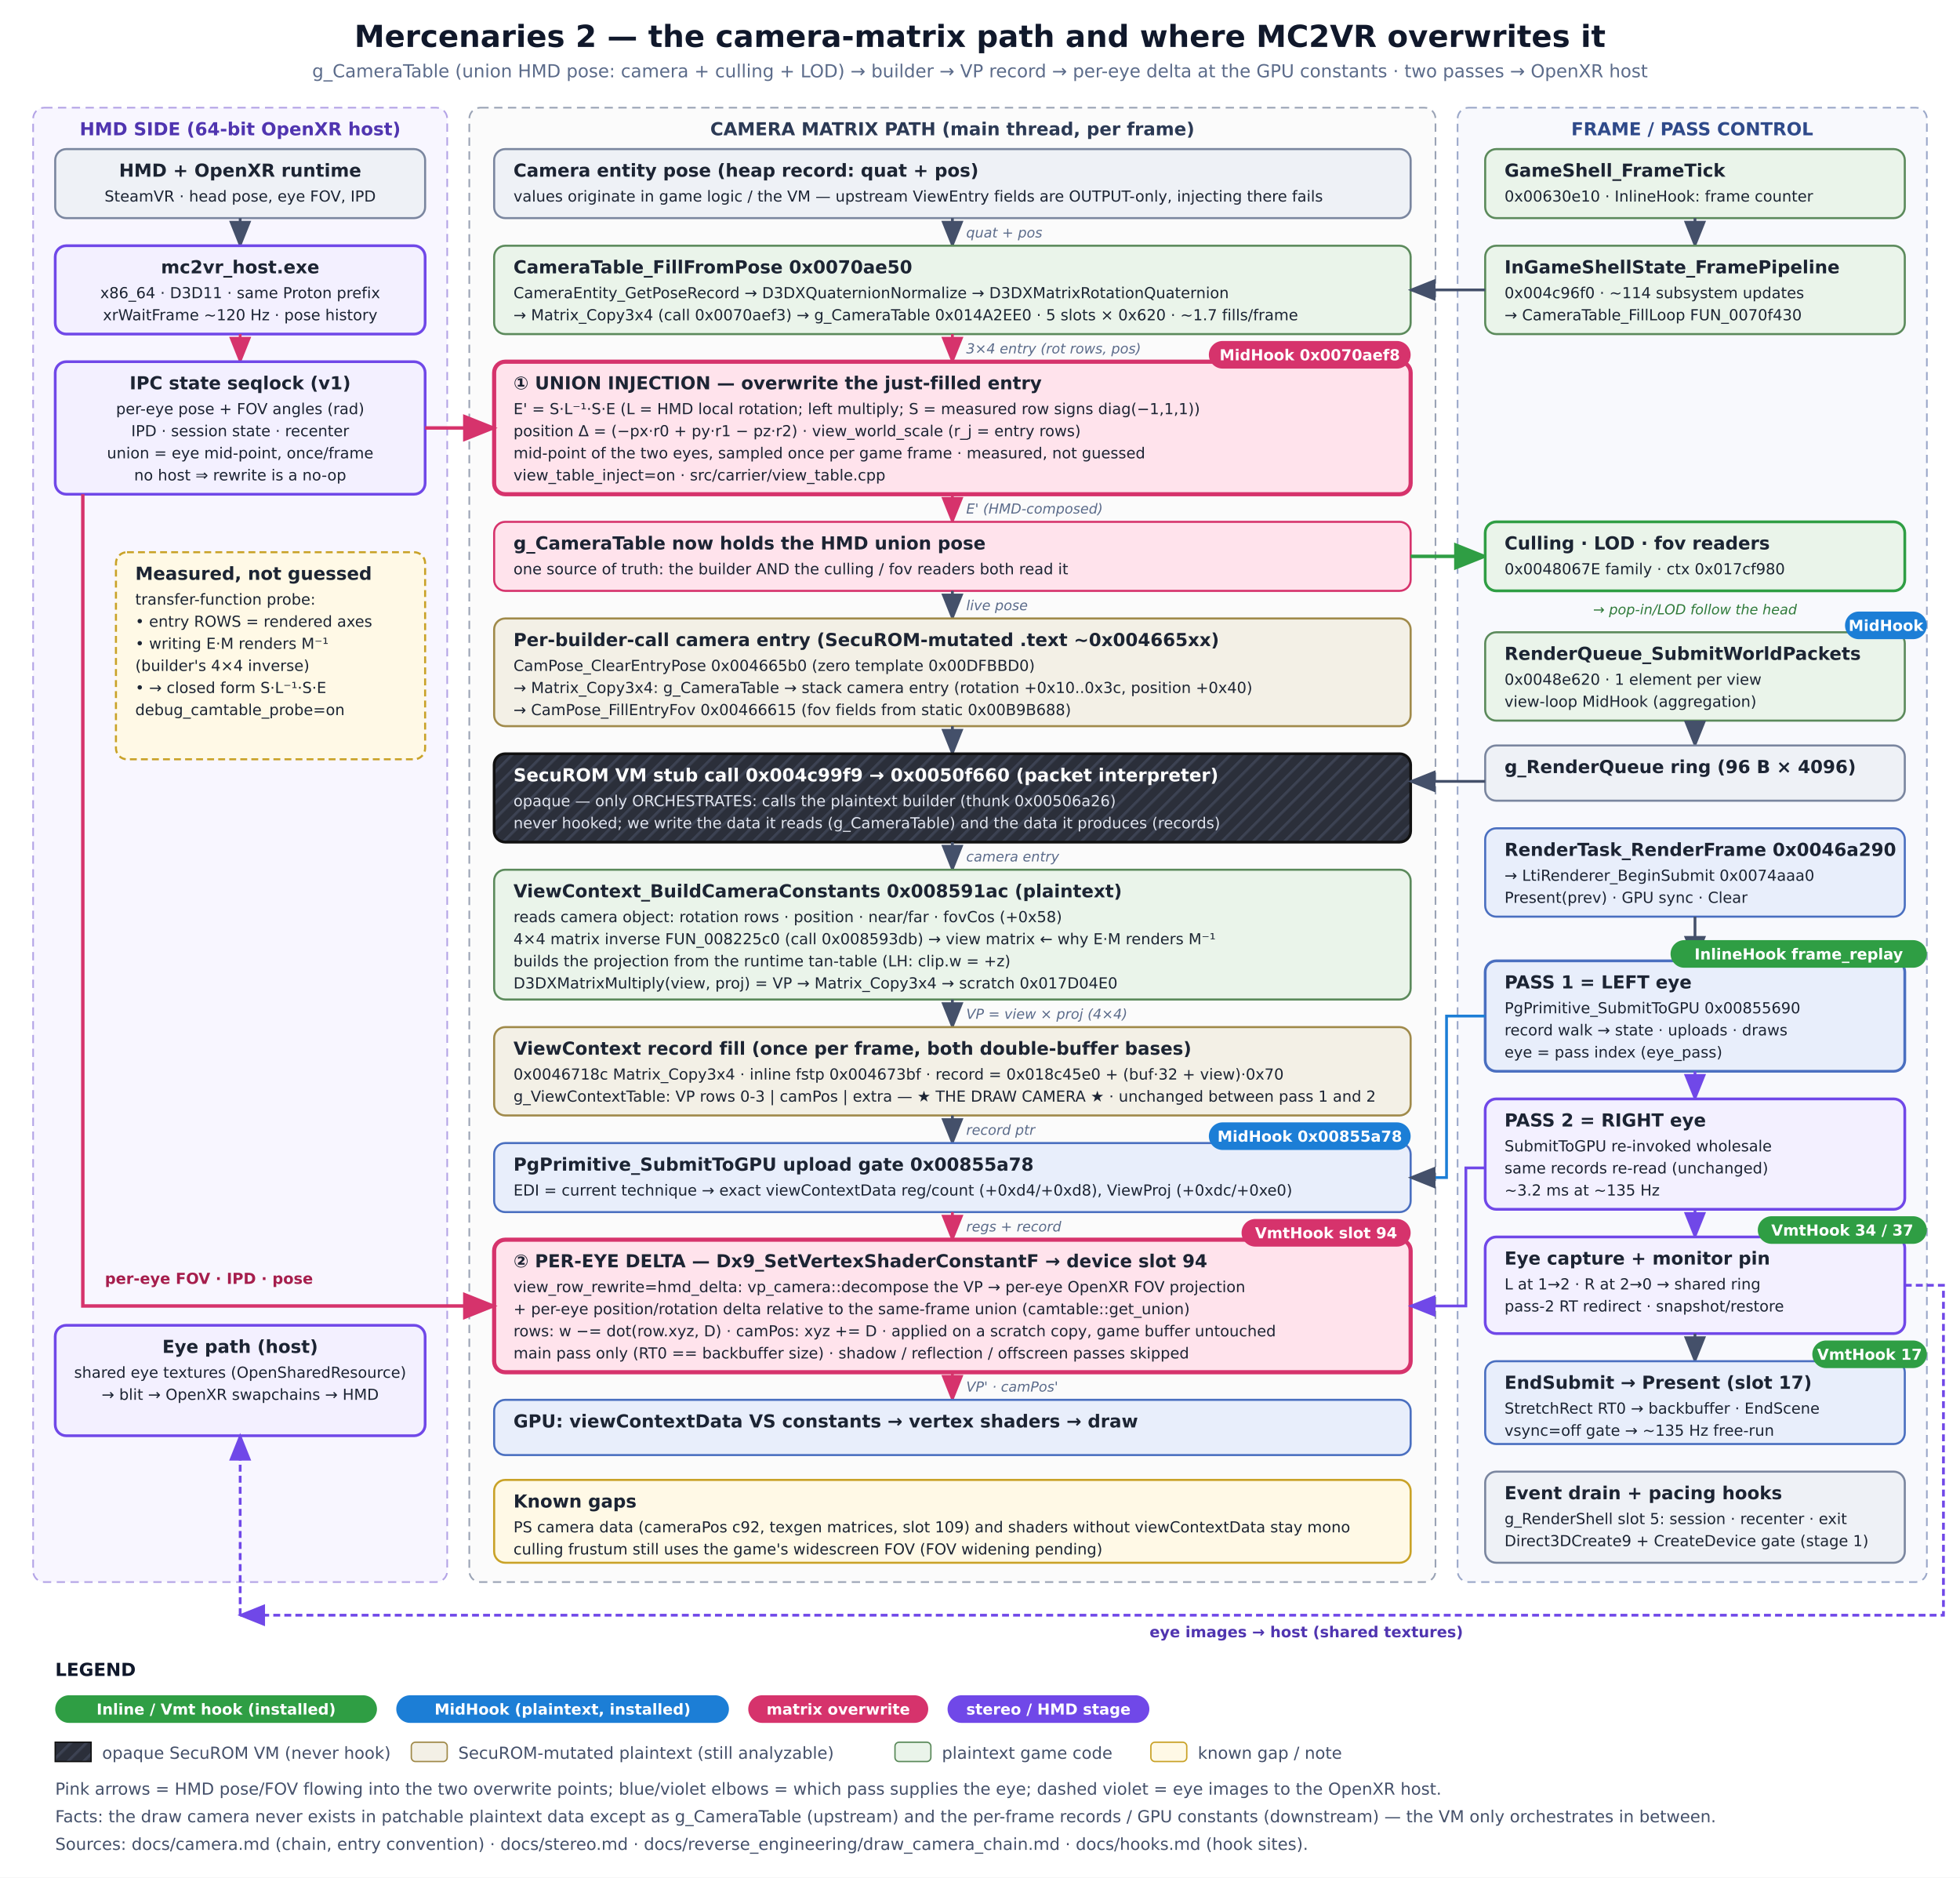
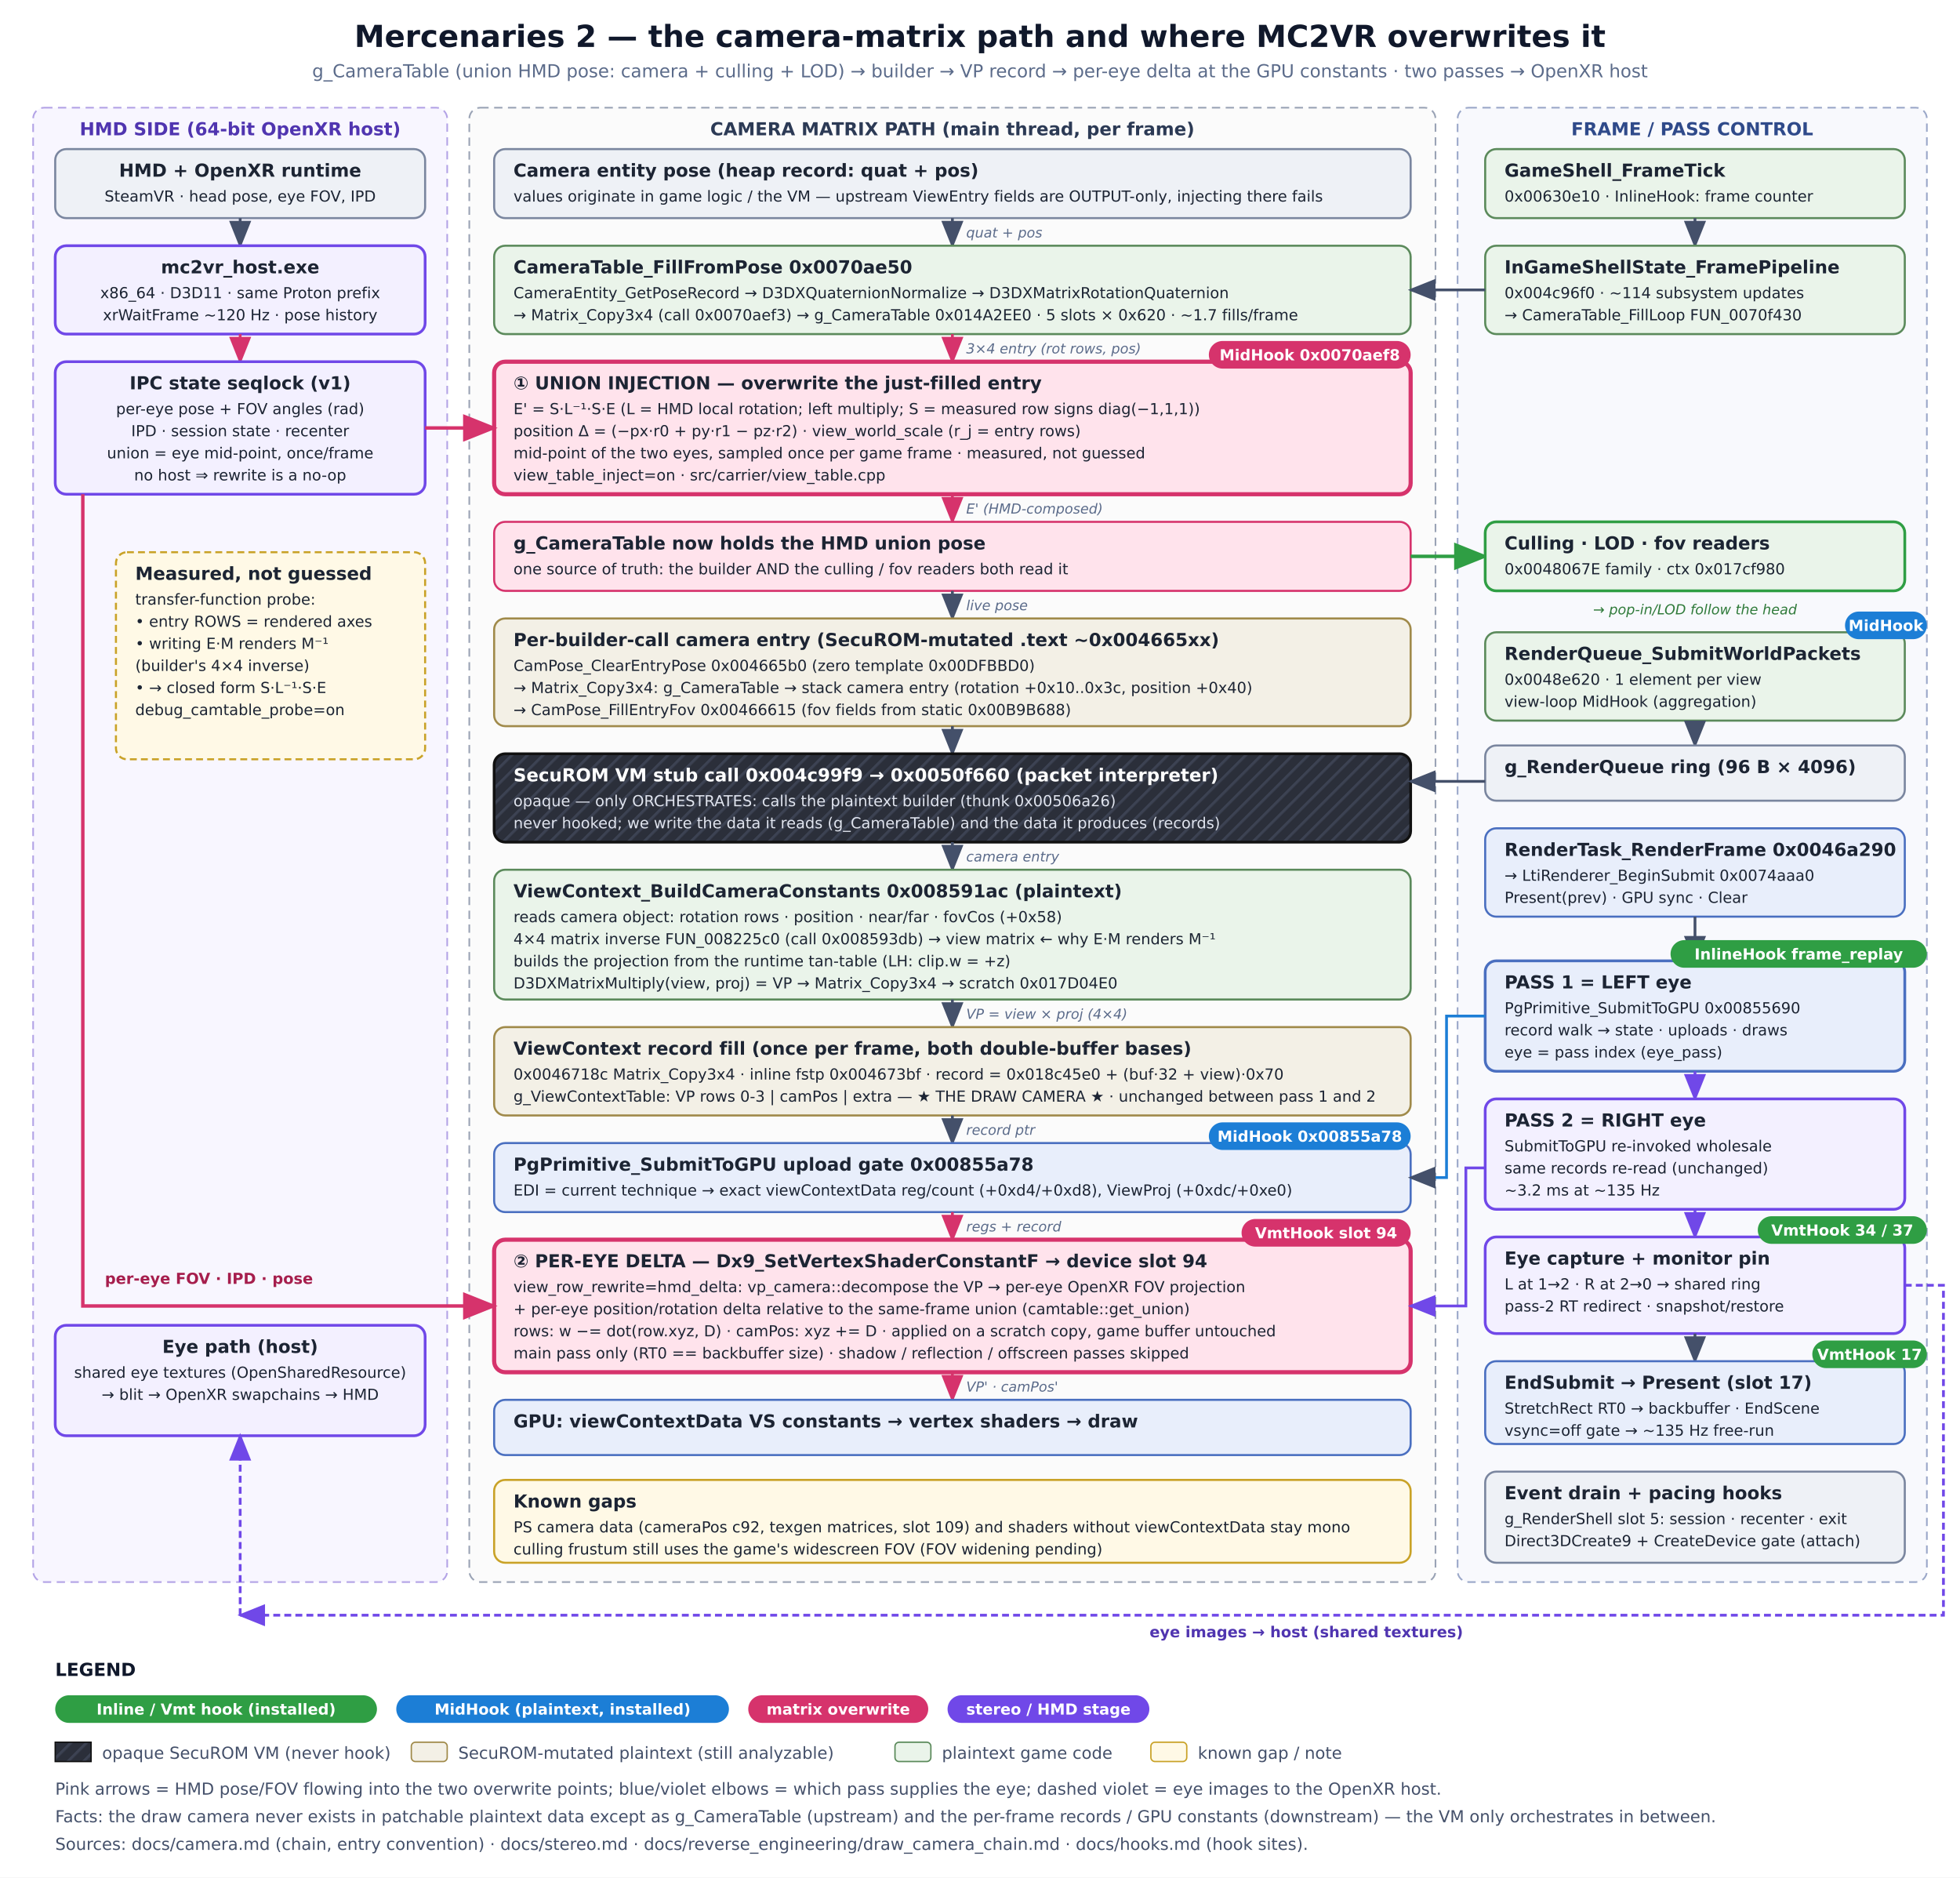
<svg xmlns="http://www.w3.org/2000/svg" width="1420" height="1360" viewBox="0 0 1420 1360" font-family="DejaVu Sans, Verdana, sans-serif">
  <defs>
    <marker id="a" markerWidth="10" markerHeight="8" refX="9" refY="4" orient="auto">
      <path d="M0,0 L10,4 L0,8 z" fill="#44506a" />
    </marker>
    <marker id="r" markerWidth="10" markerHeight="8" refX="9" refY="4" orient="auto">
      <path d="M0,0 L10,4 L0,8 z" fill="#d6336c" />
    </marker>
    <marker id="g" markerWidth="10" markerHeight="8" refX="9" refY="4" orient="auto">
      <path d="M0,0 L10,4 L0,8 z" fill="#2f9e44" />
    </marker>
    <marker id="v" markerWidth="10" markerHeight="8" refX="9" refY="4" orient="auto">
      <path d="M0,0 L10,4 L0,8 z" fill="#7048e8" />
    </marker>
    <pattern id="hatch" width="8" height="8" patternUnits="userSpaceOnUse" patternTransform="rotate(45)">
      <rect width="8" height="8" fill="#2b2f3a" />
      <line x1="0" y1="0" x2="0" y2="8" stroke="#3c4252" stroke-width="4" />
    </pattern>
  </defs>
  <rect width="1420" height="1360" fill="#ffffff" />
  <text x="710" y="34" text-anchor="middle" font-size="22" font-weight="bold" fill="#10182b">Mercenaries 2 — the camera-matrix path and where MC2VR overwrites it</text>
  <text x="710" y="56" text-anchor="middle" font-size="13" font-weight="normal" fill="#5b6b8a">g_CameraTable (union HMD pose: camera + culling + LOD) → builder → VP record → per-eye delta at the GPU constants · two passes → OpenXR host</text>
  <rect x="24" y="78" width="300" height="1068" rx="8" fill="#f8f6ff" stroke="#b3a3e6" stroke-width="1.2" stroke-dasharray="6 4" />
  <text x="174.0" y="98" text-anchor="middle" font-size="13" font-weight="bold" fill="#5035b0">HMD SIDE  (64-bit OpenXR host)</text>
  <rect x="340" y="78" width="700" height="1068" rx="8" fill="#fbfbfb" stroke="#9aa3b5" stroke-width="1.2" stroke-dasharray="6 4" />
  <text x="690.0" y="98" text-anchor="middle" font-size="13" font-weight="bold" fill="#2c3a55">CAMERA MATRIX PATH  (main thread, per frame)</text>
  <rect x="1056" y="78" width="340" height="1068" rx="8" fill="#f8f9fd" stroke="#9ba8c9" stroke-width="1.2" stroke-dasharray="6 4" />
  <text x="1226.0" y="98" text-anchor="middle" font-size="13" font-weight="bold" fill="#2f4a8a">FRAME / PASS CONTROL</text>
  <rect x="358" y="108" width="664" height="50" rx="8" fill="#eef1f6" stroke="#7a869f" stroke-width="1.5" />
  <text x="372" y="128" text-anchor="start" font-size="13" font-weight="bold" fill="#1c2433">Camera entity pose  (heap record: quat + pos)</text>
  <text x="372" y="146" text-anchor="start" font-size="11" font-weight="normal" fill="#1c2433">values originate in game logic / the VM — upstream ViewEntry fields are OUTPUT-only, injecting there fails</text>
  <polyline points="690.0,158 690.0,178" fill="none" stroke="#44506a" stroke-width="2" marker-end="url(#a)" />
  <text x="700.0" y="172" text-anchor="start" font-size="10" font-weight="normal" fill="#5b6b8a" font-style="italic">quat + pos</text>
  <rect x="358" y="178" width="664" height="64" rx="8" fill="#eaf4ea" stroke="#5b8a5b" stroke-width="1.5" />
  <text x="372" y="198" text-anchor="start" font-size="13" font-weight="bold" fill="#1c2433">CameraTable_FillFromPose   0x0070ae50</text>
  <text x="372" y="216" text-anchor="start" font-size="11" font-weight="normal" fill="#1c2433">CameraEntity_GetPoseRecord → D3DXQuaternionNormalize → D3DXMatrixRotationQuaternion</text>
  <text x="372" y="232" text-anchor="start" font-size="11" font-weight="normal" fill="#1c2433">→ Matrix_Copy3x4 (call 0x0070aef3) → g_CameraTable 0x014A2EE0 · 5 slots × 0x620 · ~1.7 fills/frame</text>
  <polyline points="690.0,242 690.0,262" fill="none" stroke="#d6336c" stroke-width="2" marker-end="url(#r)" />
  <text x="700.0" y="256" text-anchor="start" font-size="10" font-weight="normal" fill="#5b6b8a" font-style="italic">3×4 entry (rot rows, pos)</text>
  <rect x="358" y="262" width="664" height="96" rx="8" fill="#ffe3ec" stroke="#d6336c" stroke-width="3" />
  <text x="372" y="282" text-anchor="start" font-size="13" font-weight="bold" fill="#1c2433">① UNION INJECTION — overwrite the just-filled entry</text>
  <text x="372" y="300" text-anchor="start" font-size="11" font-weight="normal" fill="#1c2433">E' = S·L⁻¹·S·E   (L = HMD local rotation; left multiply; S = measured row signs diag(−1,1,1))</text>
  <text x="372" y="316" text-anchor="start" font-size="11" font-weight="normal" fill="#1c2433">position Δ = (−px·r0 + py·r1 − pz·r2) · view_world_scale   (r_j = entry rows)</text>
  <text x="372" y="332" text-anchor="start" font-size="11" font-weight="normal" fill="#1c2433">mid-point of the two eyes, sampled once per game frame · measured, not guessed</text>
  <text x="372" y="348" text-anchor="start" font-size="11" font-weight="normal" fill="#1c2433">view_table_inject=on · src/carrier/view_table.cpp</text>
  <rect x="875.8" y="247" width="146.2" height="20" rx="10" fill="#d6336c" />
  <text x="948.9" y="261" text-anchor="middle" font-size="11" font-weight="bold" fill="#fff">MidHook 0x0070aef8</text>
  <polyline points="690.0,358 690.0,378" fill="none" stroke="#d6336c" stroke-width="2" marker-end="url(#r)" />
  <text x="700.0" y="372" text-anchor="start" font-size="10" font-weight="normal" fill="#5b6b8a" font-style="italic">E' (HMD-composed)</text>
  <rect x="358" y="378" width="664" height="50" rx="8" fill="#ffe3ec" stroke="#d6336c" stroke-width="1.5" />
  <text x="372" y="398" text-anchor="start" font-size="13" font-weight="bold" fill="#1c2433">g_CameraTable now holds the HMD union pose</text>
  <text x="372" y="416" text-anchor="start" font-size="11" font-weight="normal" fill="#1c2433">one source of truth: the builder AND the culling / fov readers both read it</text>
  <polyline points="1022,403 1076,403" fill="none" stroke="#2f9e44" stroke-width="2.5" marker-end="url(#g)" />
  <polyline points="690.0,428 690.0,448" fill="none" stroke="#44506a" stroke-width="2" marker-end="url(#a)" />
  <text x="700.0" y="442" text-anchor="start" font-size="10" font-weight="normal" fill="#5b6b8a" font-style="italic">live pose</text>
  <rect x="358" y="448" width="664" height="78" rx="8" fill="#f3f0e6" stroke="#a08a4a" stroke-width="1.5" />
  <text x="372" y="468" text-anchor="start" font-size="13" font-weight="bold" fill="#1c2433">Per-builder-call camera entry   (SecuROM-mutated .text ~0x004665xx)</text>
  <text x="372" y="486" text-anchor="start" font-size="11" font-weight="normal" fill="#1c2433">CamPose_ClearEntryPose 0x004665b0 (zero template 0x00DFBBD0)</text>
  <text x="372" y="502" text-anchor="start" font-size="11" font-weight="normal" fill="#1c2433">→ Matrix_Copy3x4: g_CameraTable → stack camera entry (rotation +0x10..0x3c, position +0x40)</text>
  <text x="372" y="518" text-anchor="start" font-size="11" font-weight="normal" fill="#1c2433">→ CamPose_FillEntryFov 0x00466615 (fov fields from static 0x00B9B688)</text>
  <polyline points="690.0,526 690.0,546" fill="none" stroke="#44506a" stroke-width="2" marker-end="url(#a)" />
  <rect x="358" y="546" width="664" height="64" rx="8" fill="url(#hatch)" stroke="#111" stroke-width="2" />
  <text x="372" y="566" text-anchor="start" font-size="13" font-weight="bold" fill="#fff">SecuROM VM stub  call 0x004c99f9 → 0x0050f660  (packet interpreter)</text>
  <text x="372" y="584" text-anchor="start" font-size="11" font-weight="normal" fill="#e0e4ee">opaque — only ORCHESTRATES: calls the plaintext builder (thunk 0x00506a26)</text>
  <text x="372" y="600" text-anchor="start" font-size="11" font-weight="normal" fill="#e0e4ee">never hooked; we write the data it reads (g_CameraTable) and the data it produces (records)</text>
  <polyline points="690.0,610 690.0,630" fill="none" stroke="#44506a" stroke-width="2" marker-end="url(#a)" />
  <text x="700.0" y="624" text-anchor="start" font-size="10" font-weight="normal" fill="#5b6b8a" font-style="italic">camera entry</text>
  <rect x="358" y="630" width="664" height="94" rx="8" fill="#eaf4ea" stroke="#5b8a5b" stroke-width="1.5" />
  <text x="372" y="650" text-anchor="start" font-size="13" font-weight="bold" fill="#1c2433">ViewContext_BuildCameraConstants   0x008591ac   (plaintext)</text>
  <text x="372" y="668" text-anchor="start" font-size="11" font-weight="normal" fill="#1c2433">reads camera object: rotation rows · position · near/far · fovCos (+0x58)</text>
  <text x="372" y="684" text-anchor="start" font-size="11" font-weight="normal" fill="#1c2433">4×4 matrix inverse FUN_008225c0 (call 0x008593db) → view matrix  ← why E·M renders M⁻¹</text>
  <text x="372" y="700" text-anchor="start" font-size="11" font-weight="normal" fill="#1c2433">builds the projection from the runtime tan-table (LH: clip.w = +z)</text>
  <text x="372" y="716" text-anchor="start" font-size="11" font-weight="normal" fill="#1c2433">D3DXMatrixMultiply(view, proj) = VP → Matrix_Copy3x4 → scratch 0x017D04E0</text>
  <polyline points="690.0,724 690.0,744" fill="none" stroke="#44506a" stroke-width="2" marker-end="url(#a)" />
  <text x="700.0" y="738" text-anchor="start" font-size="10" font-weight="normal" fill="#5b6b8a" font-style="italic">VP = view × proj (4×4)</text>
  <rect x="358" y="744" width="664" height="64" rx="8" fill="#f3f0e6" stroke="#a08a4a" stroke-width="1.5" />
  <text x="372" y="764" text-anchor="start" font-size="13" font-weight="bold" fill="#1c2433">ViewContext record fill   (once per frame, both double-buffer bases)</text>
  <text x="372" y="782" text-anchor="start" font-size="11" font-weight="normal" fill="#1c2433">0x0046718c Matrix_Copy3x4 · inline fstp 0x004673bf · record = 0x018c45e0 + (buf·32 + view)·0x70</text>
  <text x="372" y="798" text-anchor="start" font-size="11" font-weight="normal" fill="#1c2433">g_ViewContextTable: VP rows 0-3 | camPos | extra — ★ THE DRAW CAMERA ★ · unchanged between pass 1 and 2</text>
  <polyline points="690.0,808 690.0,828" fill="none" stroke="#44506a" stroke-width="2" marker-end="url(#a)" />
  <text x="700.0" y="822" text-anchor="start" font-size="10" font-weight="normal" fill="#5b6b8a" font-style="italic">record ptr</text>
  <rect x="358" y="828" width="664" height="50" rx="8" fill="#e8eefb" stroke="#4a6fc0" stroke-width="1.5" />
  <text x="372" y="848" text-anchor="start" font-size="13" font-weight="bold" fill="#1c2433">PgPrimitive_SubmitToGPU upload gate   0x00855a78</text>
  <text x="372" y="866" text-anchor="start" font-size="11" font-weight="normal" fill="#1c2433">EDI = current technique → exact viewContextData reg/count (+0xd4/+0xd8), ViewProj (+0xdc/+0xe0)</text>
  <rect x="875.8" y="813" width="146.2" height="20" rx="10" fill="#1c7ed6" />
  <text x="948.9" y="827" text-anchor="middle" font-size="11" font-weight="bold" fill="#fff">MidHook 0x00855a78</text>
  <polyline points="690.0,878 690.0,898" fill="none" stroke="#d6336c" stroke-width="2" marker-end="url(#r)" />
  <text x="700.0" y="892" text-anchor="start" font-size="10" font-weight="normal" fill="#5b6b8a" font-style="italic">regs + record</text>
  <rect x="358" y="898" width="664" height="96" rx="8" fill="#ffe3ec" stroke="#d6336c" stroke-width="3" />
  <text x="372" y="918" text-anchor="start" font-size="13" font-weight="bold" fill="#1c2433">② PER-EYE DELTA — Dx9_SetVertexShaderConstantF → device slot 94</text>
  <text x="372" y="936" text-anchor="start" font-size="11" font-weight="normal" fill="#1c2433">view_row_rewrite=hmd_delta: vp_camera::decompose the VP → per-eye OpenXR FOV projection</text>
  <text x="372" y="952" text-anchor="start" font-size="11" font-weight="normal" fill="#1c2433">+ per-eye position/rotation delta relative to the same-frame union (camtable::get_union)</text>
  <text x="372" y="968" text-anchor="start" font-size="11" font-weight="normal" fill="#1c2433">rows: w −= dot(row.xyz, D) · camPos: xyz += D · applied on a scratch copy, game buffer untouched</text>
  <text x="372" y="984" text-anchor="start" font-size="11" font-weight="normal" fill="#1c2433">main pass only (RT0 == backbuffer size) · shadow / reflection / offscreen passes skipped</text>
  <rect x="899.5" y="883" width="122.5" height="20" rx="10" fill="#d6336c" />
  <text x="960.75" y="897" text-anchor="middle" font-size="11" font-weight="bold" fill="#fff">VmtHook slot 94</text>
  <polyline points="690.0,994 690.0,1014" fill="none" stroke="#d6336c" stroke-width="2" marker-end="url(#r)" />
  <text x="700.0" y="1008" text-anchor="start" font-size="10" font-weight="normal" fill="#5b6b8a" font-style="italic">VP' · camPos'</text>
  <rect x="358" y="1014" width="664" height="40" rx="8" fill="#e8eefb" stroke="#4a6fc0" stroke-width="1.5" />
  <text x="372" y="1034" text-anchor="start" font-size="13" font-weight="bold" fill="#1c2433">GPU: viewContextData VS constants → vertex shaders → draw</text>
  <rect x="358" y="1072" width="664" height="60" rx="8" fill="#fff9e6" stroke="#c9a227" stroke-width="1.5" />
  <text x="372" y="1092" text-anchor="start" font-size="13" font-weight="bold" fill="#1c2433">Known gaps</text>
  <text x="372" y="1110" text-anchor="start" font-size="11" font-weight="normal" fill="#1c2433">PS camera data (cameraPos c92, texgen matrices, slot 109) and shaders without viewContextData stay mono</text>
  <text x="372" y="1126" text-anchor="start" font-size="11" font-weight="normal" fill="#1c2433">culling frustum still uses the game's widescreen FOV (FOV widening pending)</text>
  <rect x="40" y="108" width="268" height="50" rx="8" fill="#eef1f6" stroke="#7a869f" stroke-width="1.5" />
  <text x="174.0" y="128" text-anchor="middle" font-size="13" font-weight="bold" fill="#1c2433">HMD + OpenXR runtime</text>
  <text x="174.0" y="146" text-anchor="middle" font-size="11" font-weight="normal" fill="#1c2433">SteamVR · head pose, eye FOV, IPD</text>
  <polyline points="174.0,158 174.0,178" fill="none" stroke="#44506a" stroke-width="2" marker-end="url(#a)" />
  <rect x="40" y="178" width="268" height="64" rx="8" fill="#f3f0ff" stroke="#7048e8" stroke-width="2" />
  <text x="174.0" y="198" text-anchor="middle" font-size="13" font-weight="bold" fill="#1c2433">mc2vr_host.exe</text>
  <text x="174.0" y="216" text-anchor="middle" font-size="11" font-weight="normal" fill="#1c2433">x86_64 · D3D11 · same Proton prefix</text>
  <text x="174.0" y="232" text-anchor="middle" font-size="11" font-weight="normal" fill="#1c2433">xrWaitFrame ~120 Hz · pose history</text>
  <polyline points="174.0,242 174.0,262" fill="none" stroke="#d6336c" stroke-width="2" marker-end="url(#r)" />
  <rect x="40" y="262" width="268" height="96" rx="8" fill="#f3f0ff" stroke="#7048e8" stroke-width="2" />
  <text x="174.0" y="282" text-anchor="middle" font-size="13" font-weight="bold" fill="#1c2433">IPC state seqlock (v1)</text>
  <text x="174.0" y="300" text-anchor="middle" font-size="11" font-weight="normal" fill="#1c2433">per-eye pose + FOV angles (rad)</text>
  <text x="174.0" y="316" text-anchor="middle" font-size="11" font-weight="normal" fill="#1c2433">IPD · session state · recenter</text>
  <text x="174.0" y="332" text-anchor="middle" font-size="11" font-weight="normal" fill="#1c2433">union = eye mid-point, once/frame</text>
  <text x="174.0" y="348" text-anchor="middle" font-size="11" font-weight="normal" fill="#1c2433">no host ⇒ rewrite is a no-op</text>
  <polyline points="308,310 358,310" fill="none" stroke="#d6336c" stroke-width="2.5" marker-end="url(#r)" />
  <polyline points="60,358 60,946 358,946" fill="none" stroke="#d6336c" stroke-width="2.5" marker-end="url(#r)" />
  <text x="76" y="930" text-anchor="start" font-size="11" font-weight="bold" fill="#a61e4d">per-eye FOV · IPD · pose</text>
  <rect x="84" y="400" width="224" height="150" rx="8" fill="#fff9e6" stroke="#c9a227" stroke-width="1.5" stroke-dasharray="5 3" />
  <text x="98" y="420" text-anchor="start" font-size="13" font-weight="bold" fill="#1c2433">Measured, not guessed</text>
  <text x="98" y="438" text-anchor="start" font-size="11" font-weight="normal" fill="#1c2433">transfer-function probe:</text>
  <text x="98" y="454" text-anchor="start" font-size="11" font-weight="normal" fill="#1c2433">• entry ROWS = rendered axes</text>
  <text x="98" y="470" text-anchor="start" font-size="11" font-weight="normal" fill="#1c2433">• writing E·M renders M⁻¹</text>
  <text x="98" y="486" text-anchor="start" font-size="11" font-weight="normal" fill="#1c2433">  (builder's 4×4 inverse)</text>
  <text x="98" y="502" text-anchor="start" font-size="11" font-weight="normal" fill="#1c2433">• → closed form S·L⁻¹·S·E</text>
  <text x="98" y="518" text-anchor="start" font-size="11" font-weight="normal" fill="#1c2433">debug_camtable_probe=on</text>
  <rect x="40" y="960" width="268" height="80" rx="8" fill="#f3f0ff" stroke="#7048e8" stroke-width="2" />
  <text x="174.0" y="980" text-anchor="middle" font-size="13" font-weight="bold" fill="#1c2433">Eye path (host)</text>
  <text x="174.0" y="998" text-anchor="middle" font-size="11" font-weight="normal" fill="#1c2433">shared eye textures (OpenSharedResource)</text>
  <text x="174.0" y="1014" text-anchor="middle" font-size="11" font-weight="normal" fill="#1c2433">→ blit → OpenXR swapchains → HMD</text>
  <polyline points="174.0,1170 174.0,1040" fill="none" stroke="#7048e8" stroke-width="2" stroke-dasharray="5 3" marker-end="url(#v)" />
  <rect x="1076" y="108" width="304" height="50" rx="8" fill="#eaf4ea" stroke="#5b8a5b" stroke-width="1.5" />
  <text x="1090" y="128" text-anchor="start" font-size="13" font-weight="bold" fill="#1c2433">GameShell_FrameTick</text>
  <text x="1090" y="146" text-anchor="start" font-size="11" font-weight="normal" fill="#1c2433">0x00630e10 · InlineHook: frame counter</text>
  <polyline points="1228.0,158 1228.0,178" fill="none" stroke="#44506a" stroke-width="2" marker-end="url(#a)" />
  <rect x="1076" y="178" width="304" height="64" rx="8" fill="#eaf4ea" stroke="#5b8a5b" stroke-width="1.5" />
  <text x="1090" y="198" text-anchor="start" font-size="13" font-weight="bold" fill="#1c2433">InGameShellState_FramePipeline</text>
  <text x="1090" y="216" text-anchor="start" font-size="11" font-weight="normal" fill="#1c2433">0x004c96f0 · ~114 subsystem updates</text>
  <text x="1090" y="232" text-anchor="start" font-size="11" font-weight="normal" fill="#1c2433">→ CameraTable_FillLoop FUN_0070f430</text>
  <polyline points="1076,210 1022,210" fill="none" stroke="#44506a" stroke-width="2" marker-end="url(#a)" />
  <rect x="1076" y="378" width="304" height="50" rx="8" fill="#eaf4ea" stroke="#2f9e44" stroke-width="2" />
  <text x="1090" y="398" text-anchor="start" font-size="13" font-weight="bold" fill="#1c2433">Culling · LOD · fov readers</text>
  <text x="1090" y="416" text-anchor="start" font-size="11" font-weight="normal" fill="#1c2433">0x0048067E family · ctx 0x017cf980</text>
  <text x="1228.0" y="445" text-anchor="middle" font-size="10" font-weight="normal" fill="#2f7a3a" font-style="italic">→ pop-in/LOD follow the head</text>
  <rect x="1076" y="458" width="304" height="64" rx="8" fill="#eaf4ea" stroke="#5b8a5b" stroke-width="1.5" />
  <text x="1090" y="478" text-anchor="start" font-size="13" font-weight="bold" fill="#1c2433">RenderQueue_SubmitWorldPackets</text>
  <text x="1090" y="496" text-anchor="start" font-size="11" font-weight="normal" fill="#1c2433">0x0048e620 · 1 element per view</text>
  <text x="1090" y="512" text-anchor="start" font-size="11" font-weight="normal" fill="#1c2433">view-loop MidHook (aggregation)</text>
  <rect x="1336.7" y="443" width="59.3" height="20" rx="10" fill="#1c7ed6" />
  <text x="1366.35" y="457" text-anchor="middle" font-size="11" font-weight="bold" fill="#fff">MidHook</text>
  <polyline points="1228.0,522 1228.0,540" fill="none" stroke="#44506a" stroke-width="2" marker-end="url(#a)" />
  <rect x="1076" y="540" width="304" height="40" rx="8" fill="#eef1f6" stroke="#7a869f" stroke-width="1.5" />
  <text x="1090" y="560" text-anchor="start" font-size="13" font-weight="bold" fill="#1c2433">g_RenderQueue ring (96 B × 4096)</text>
  <polyline points="1076,566 1022,566" fill="none" stroke="#44506a" stroke-width="2" marker-end="url(#a)" />
  <rect x="1076" y="600" width="304" height="64" rx="8" fill="#e8eefb" stroke="#4a6fc0" stroke-width="1.5" />
  <text x="1090" y="620" text-anchor="start" font-size="13" font-weight="bold" fill="#1c2433">RenderTask_RenderFrame 0x0046a290</text>
  <text x="1090" y="638" text-anchor="start" font-size="11" font-weight="normal" fill="#1c2433">→ LtiRenderer_BeginSubmit 0x0074aaa0</text>
  <text x="1090" y="654" text-anchor="start" font-size="11" font-weight="normal" fill="#1c2433">Present(prev) · GPU sync · Clear</text>
  <polyline points="1228.0,664 1228.0,696" fill="none" stroke="#44506a" stroke-width="2" marker-end="url(#a)" />
  <rect x="1076" y="696" width="304" height="80" rx="8" fill="#e8eefb" stroke="#4a6fc0" stroke-width="2" />
  <text x="1090" y="716" text-anchor="start" font-size="13" font-weight="bold" fill="#1c2433">PASS 1 = LEFT eye</text>
  <text x="1090" y="734" text-anchor="start" font-size="11" font-weight="normal" fill="#1c2433">PgPrimitive_SubmitToGPU 0x00855690</text>
  <text x="1090" y="750" text-anchor="start" font-size="11" font-weight="normal" fill="#1c2433">record walk → state · uploads · draws</text>
  <text x="1090" y="766" text-anchor="start" font-size="11" font-weight="normal" fill="#1c2433">eye = pass index (eye_pass)</text>
  <rect x="1210.3" y="681" width="185.7" height="20" rx="10" fill="#2f9e44" />
  <text x="1303.15" y="695" text-anchor="middle" font-size="11" font-weight="bold" fill="#fff">InlineHook frame_replay</text>
  <polyline points="1076,736 1048,736 1048,853 1022,853" fill="none" stroke="#1c7ed6" stroke-width="2" marker-end="url(#a)" />
  <polyline points="1228.0,776 1228.0,796" fill="none" stroke="#7048e8" stroke-width="2" marker-end="url(#v)" />
  <rect x="1076" y="796" width="304" height="80" rx="8" fill="#f3f0ff" stroke="#7048e8" stroke-width="2" />
  <text x="1090" y="816" text-anchor="start" font-size="13" font-weight="bold" fill="#1c2433">PASS 2 = RIGHT eye</text>
  <text x="1090" y="834" text-anchor="start" font-size="11" font-weight="normal" fill="#1c2433">SubmitToGPU re-invoked wholesale</text>
  <text x="1090" y="850" text-anchor="start" font-size="11" font-weight="normal" fill="#1c2433">same records re-read (unchanged)</text>
  <text x="1090" y="866" text-anchor="start" font-size="11" font-weight="normal" fill="#1c2433">~3.2 ms at ~135 Hz</text>
  <polyline points="1076,846 1062,846 1062,946 1022,946" fill="none" stroke="#7048e8" stroke-width="2" marker-end="url(#v)" />
  <text x="1046" y="1000" text-anchor="start" font-size="10" font-weight="normal" fill="#1c2433" />
  <polyline points="1228.0,876 1228.0,896" fill="none" stroke="#7048e8" stroke-width="2" marker-end="url(#v)" />
  <rect x="1076" y="896" width="304" height="70" rx="8" fill="#f3f0ff" stroke="#7048e8" stroke-width="2" />
  <text x="1090" y="916" text-anchor="start" font-size="13" font-weight="bold" fill="#1c2433">Eye capture + monitor pin</text>
  <text x="1090" y="934" text-anchor="start" font-size="11" font-weight="normal" fill="#1c2433">L at 1→2 · R at 2→0 → shared ring</text>
  <text x="1090" y="950" text-anchor="start" font-size="11" font-weight="normal" fill="#1c2433">pass-2 RT redirect · snapshot/restore</text>
  <rect x="1273.5" y="881" width="122.5" height="20" rx="10" fill="#2f9e44" />
  <text x="1334.75" y="895" text-anchor="middle" font-size="11" font-weight="bold" fill="#fff">VmtHook 34 / 37</text>
  <polyline points="1228.0,966 1228.0,986" fill="none" stroke="#44506a" stroke-width="2" marker-end="url(#a)" />
  <rect x="1076" y="986" width="304" height="60" rx="8" fill="#e8eefb" stroke="#4a6fc0" stroke-width="1.5" />
  <text x="1090" y="1006" text-anchor="start" font-size="13" font-weight="bold" fill="#1c2433">EndSubmit → Present (slot 17)</text>
  <text x="1090" y="1024" text-anchor="start" font-size="11" font-weight="normal" fill="#1c2433">StretchRect RT0 → backbuffer · EndScene</text>
  <text x="1090" y="1040" text-anchor="start" font-size="11" font-weight="normal" fill="#1c2433">vsync=off gate → ~135 Hz free-run</text>
  <rect x="1313.0" y="971" width="83.0" height="20" rx="10" fill="#2f9e44" />
  <text x="1354.5" y="985" text-anchor="middle" font-size="11" font-weight="bold" fill="#fff">VmtHook 17</text>
  <rect x="1076" y="1066" width="304" height="66" rx="8" fill="#eef1f6" stroke="#7a869f" stroke-width="1.5" />
  <text x="1090" y="1086" text-anchor="start" font-size="13" font-weight="bold" fill="#1c2433">Event drain + pacing hooks</text>
  <text x="1090" y="1104" text-anchor="start" font-size="11" font-weight="normal" fill="#1c2433">g_RenderShell slot 5: session · recenter · exit</text>
-   <text x="1090" y="1120" text-anchor="start" font-size="11" font-weight="normal" fill="#1c2433">Direct3DCreate9 + CreateDevice gate (stage 1)</text>
+   <text x="1090" y="1120" text-anchor="start" font-size="11" font-weight="normal" fill="#1c2433">Direct3DCreate9 + CreateDevice gate (attach)</text>
  <polyline points="1380,931 1408,931 1408,1170 174.0,1170" fill="none" stroke="#7048e8" stroke-width="2" stroke-dasharray="5 3" marker-end="url(#v)" />
  <text x="1060" y="1186" text-anchor="end" font-size="11" font-weight="bold" fill="#5035b0">eye images → host (shared textures)</text>
  <text x="40" y="1214" text-anchor="start" font-size="13" font-weight="bold" fill="#10182b">LEGEND</text>
  <rect x="40" y="1228" width="233.1" height="20" rx="10" fill="#2f9e44" />
  <text x="156.6" y="1242" text-anchor="middle" font-size="11" font-weight="bold" fill="#fff">Inline / Vmt hook (installed)</text>
  <rect x="287.1" y="1228" width="241.0" height="20" rx="10" fill="#1c7ed6" />
  <text x="407.6" y="1242" text-anchor="middle" font-size="11" font-weight="bold" fill="#fff">MidHook (plaintext, installed)</text>
  <rect x="542.1" y="1228" width="130.4" height="20" rx="10" fill="#d6336c" />
  <text x="607.3" y="1242" text-anchor="middle" font-size="11" font-weight="bold" fill="#fff">matrix overwrite</text>
  <rect x="686.5" y="1228" width="146.2" height="20" rx="10" fill="#7048e8" />
  <text x="759.6" y="1242" text-anchor="middle" font-size="11" font-weight="bold" fill="#fff">stereo / HMD stage</text>
  <rect x="40" y="1262" width="26" height="14" fill="url(#hatch)" stroke="#111" />
  <text x="74" y="1274" text-anchor="start" font-size="12" font-weight="normal" fill="#44506a">opaque SecuROM VM (never hook)</text>
  <rect x="298.0" y="1262" width="26" height="14" rx="3" fill="#f3f0e6" stroke="#a08a4a" />
  <text x="332.0" y="1274" text-anchor="start" font-size="12" font-weight="normal" fill="#44506a">SecuROM-mutated plaintext (still analyzable)</text>
  <rect x="648.4" y="1262" width="26" height="14" rx="3" fill="#eaf4ea" stroke="#5b8a5b" />
  <text x="682.4" y="1274" text-anchor="start" font-size="12" font-weight="normal" fill="#44506a">plaintext game code</text>
  <rect x="833.8" y="1262" width="26" height="14" rx="3" fill="#fff9e6" stroke="#c9a227" />
  <text x="867.8" y="1274" text-anchor="start" font-size="12" font-weight="normal" fill="#44506a">known gap / note</text>
  <text x="40" y="1300" text-anchor="start" font-size="12" font-weight="normal" fill="#44506a">Pink arrows = HMD pose/FOV flowing into the two overwrite points; blue/violet elbows = which pass supplies the eye; dashed violet = eye images to the OpenXR host.</text>
  <text x="40" y="1320" text-anchor="start" font-size="12" font-weight="normal" fill="#44506a">Facts: the draw camera never exists in patchable plaintext data except as g_CameraTable (upstream) and the per-frame records / GPU constants (downstream) — the VM only orchestrates in between.</text>
  <text x="40" y="1340" text-anchor="start" font-size="12" font-weight="normal" fill="#44506a">Sources: docs/camera.md (chain, entry convention) · docs/stereo.md · docs/reverse_engineering/draw_camera_chain.md · docs/hooks.md (hook sites).</text>
</svg>
